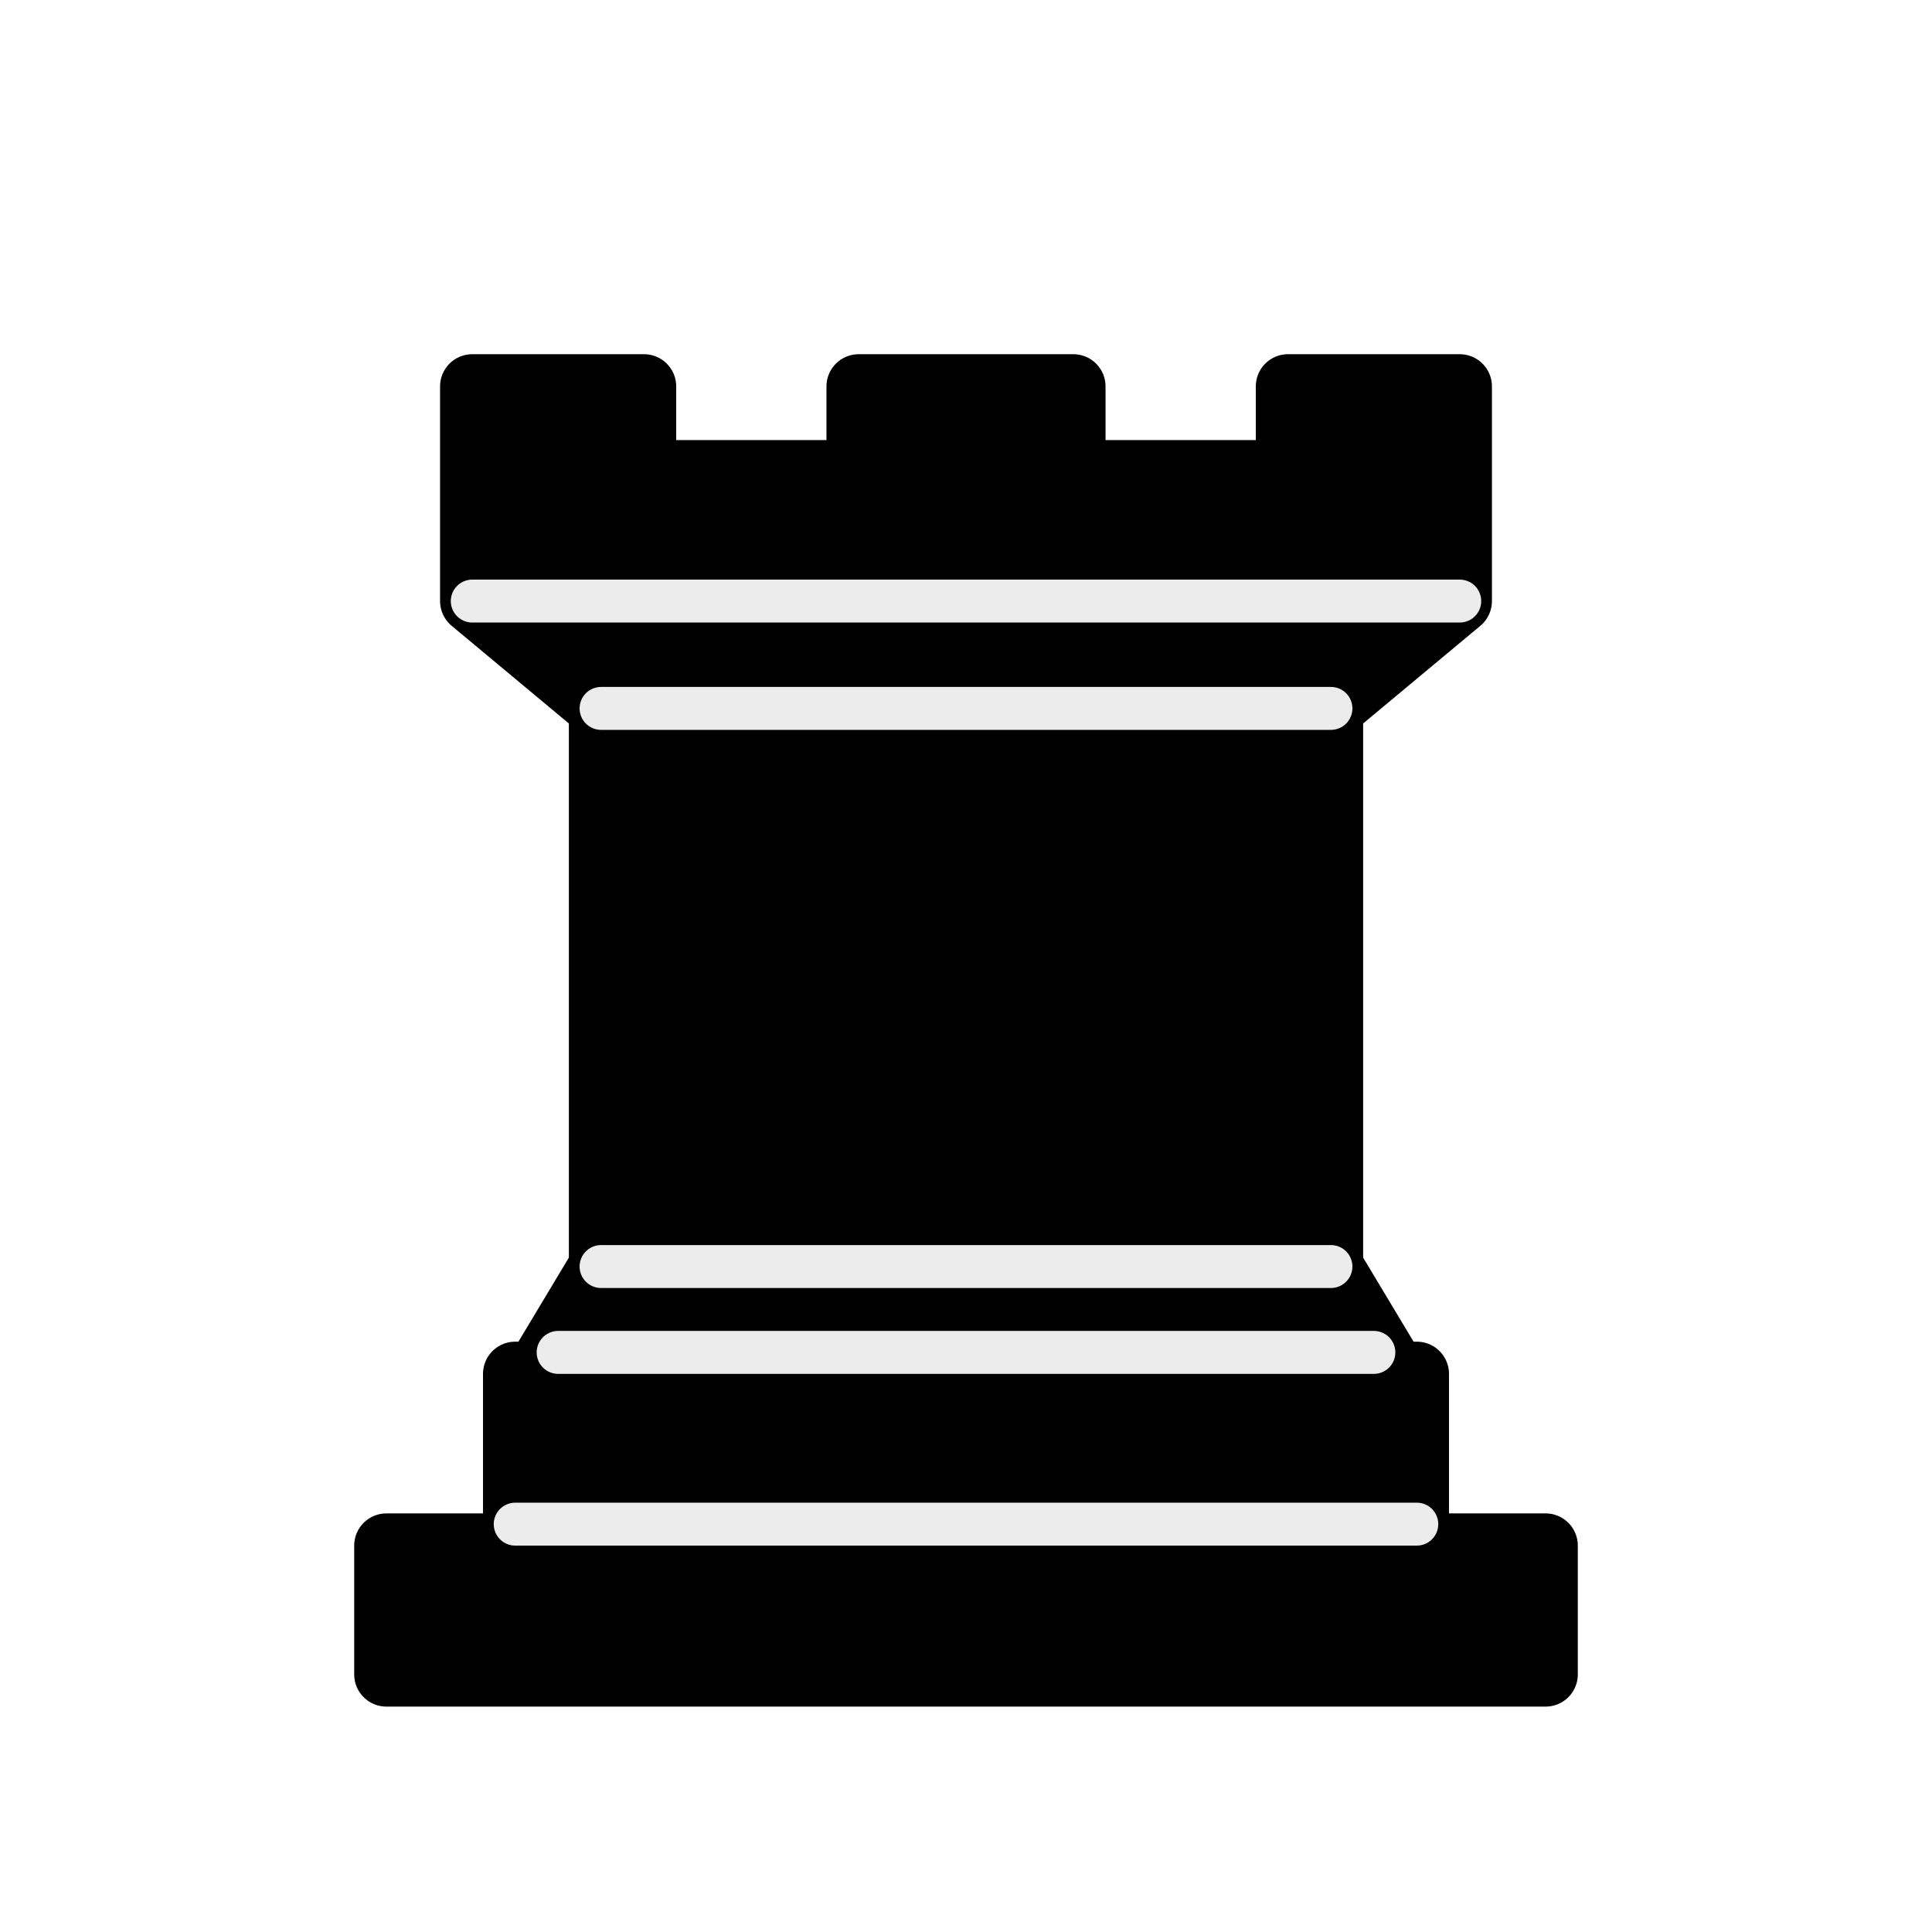
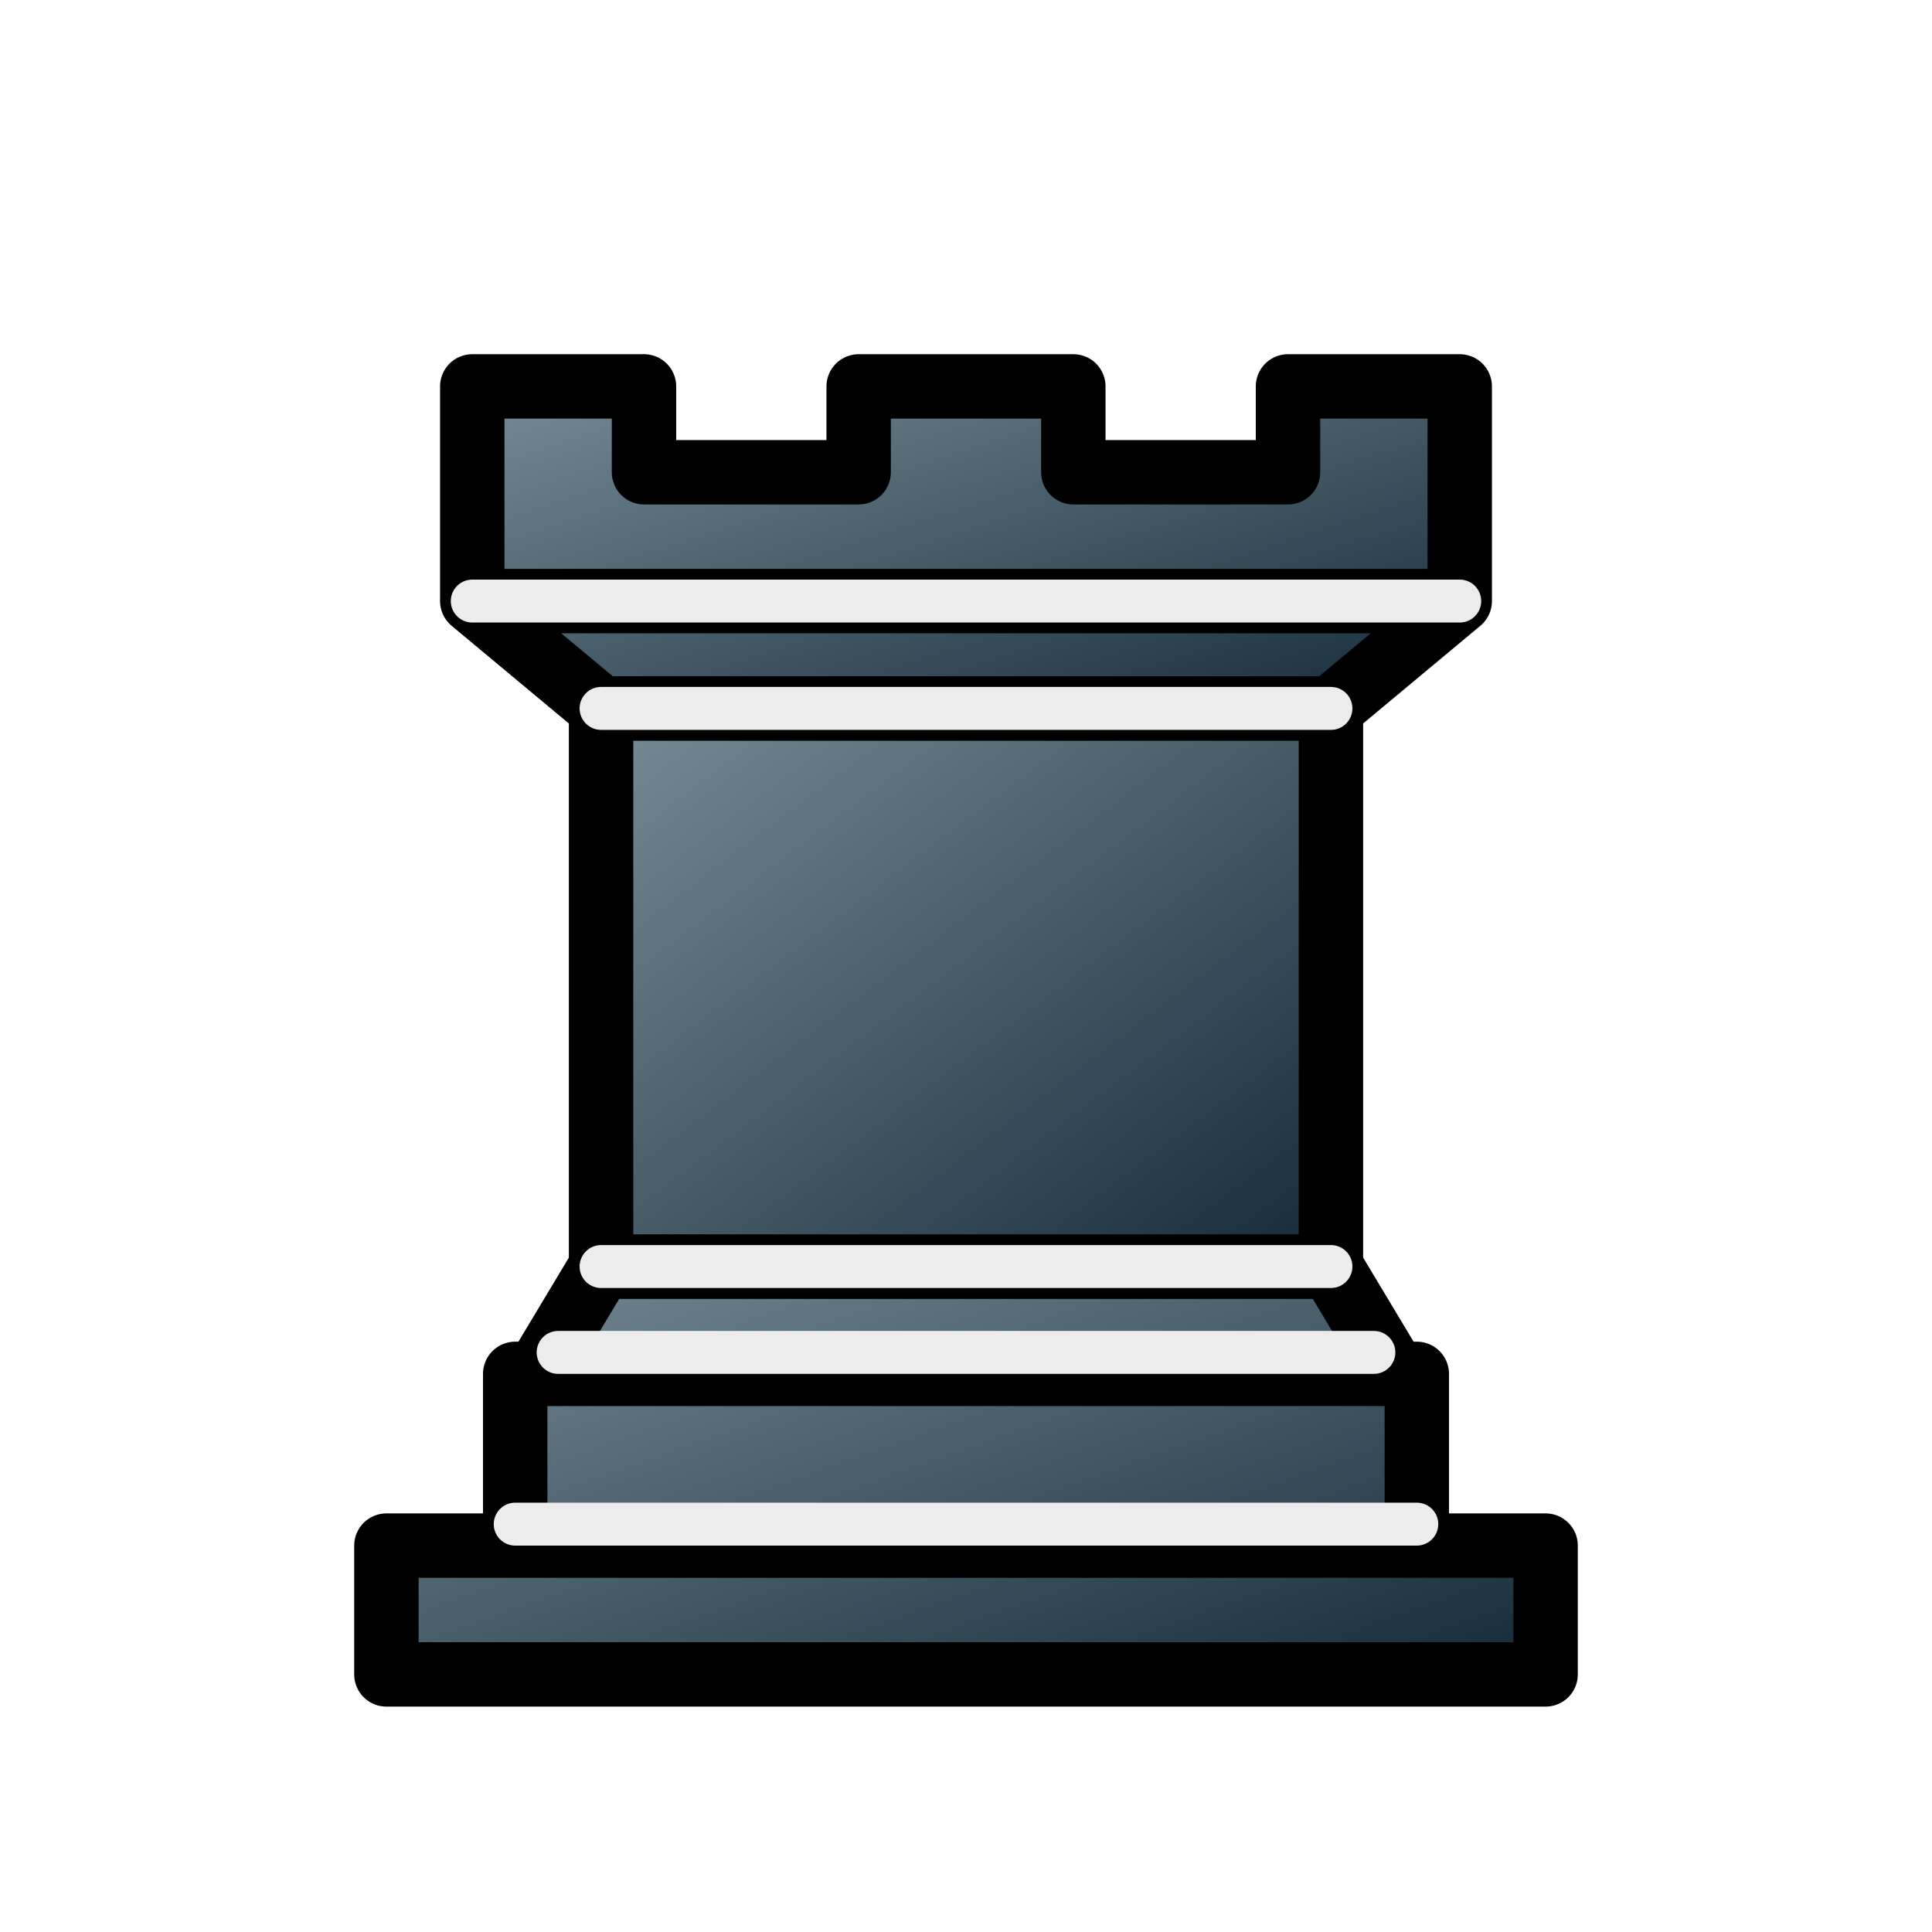
<svg xmlns="http://www.w3.org/2000/svg" style="color-scheme:light only" width="45" height="45" viewBox="0 0 45 45">
  <defs>
    <linearGradient id="piecefill" x1="0" y1="0" x2="1" y2="1">
      <stop stop-color="#778c98" />
      <stop offset="1" stop-color="#152a38" />
    </linearGradient>
  </defs>
-   <g fill-rule="evenodd" stroke="#000" stroke-linecap="round" stroke-linejoin="round" stroke-width="1.5">
+   <g fill="url(#piecefill)" fill-rule="evenodd" stroke="#000" stroke-linecap="round" stroke-linejoin="round" stroke-width="1.5">
    <path stroke-linecap="butt" d="M9 39h27v-3H9zm3.5-7 1.5-2.5h17l1.5 2.5zm-.5 4v-4h21v4z" />
    <path stroke-linecap="butt" stroke-linejoin="miter" d="M14 29.5v-13h17v13z" />
    <path stroke-linecap="butt" d="M14 16.5 11 14h23l-3 2.5zM11 14V9h4v2h5V9h5v2h5V9h4v5z" />
    <path fill="none" stroke="#ececec" stroke-linejoin="miter" stroke-width="1" d="M12 35.5h21m-20-4h19m-18-2h17m-17-13h17M11 14h23" />
  </g>
</svg>
